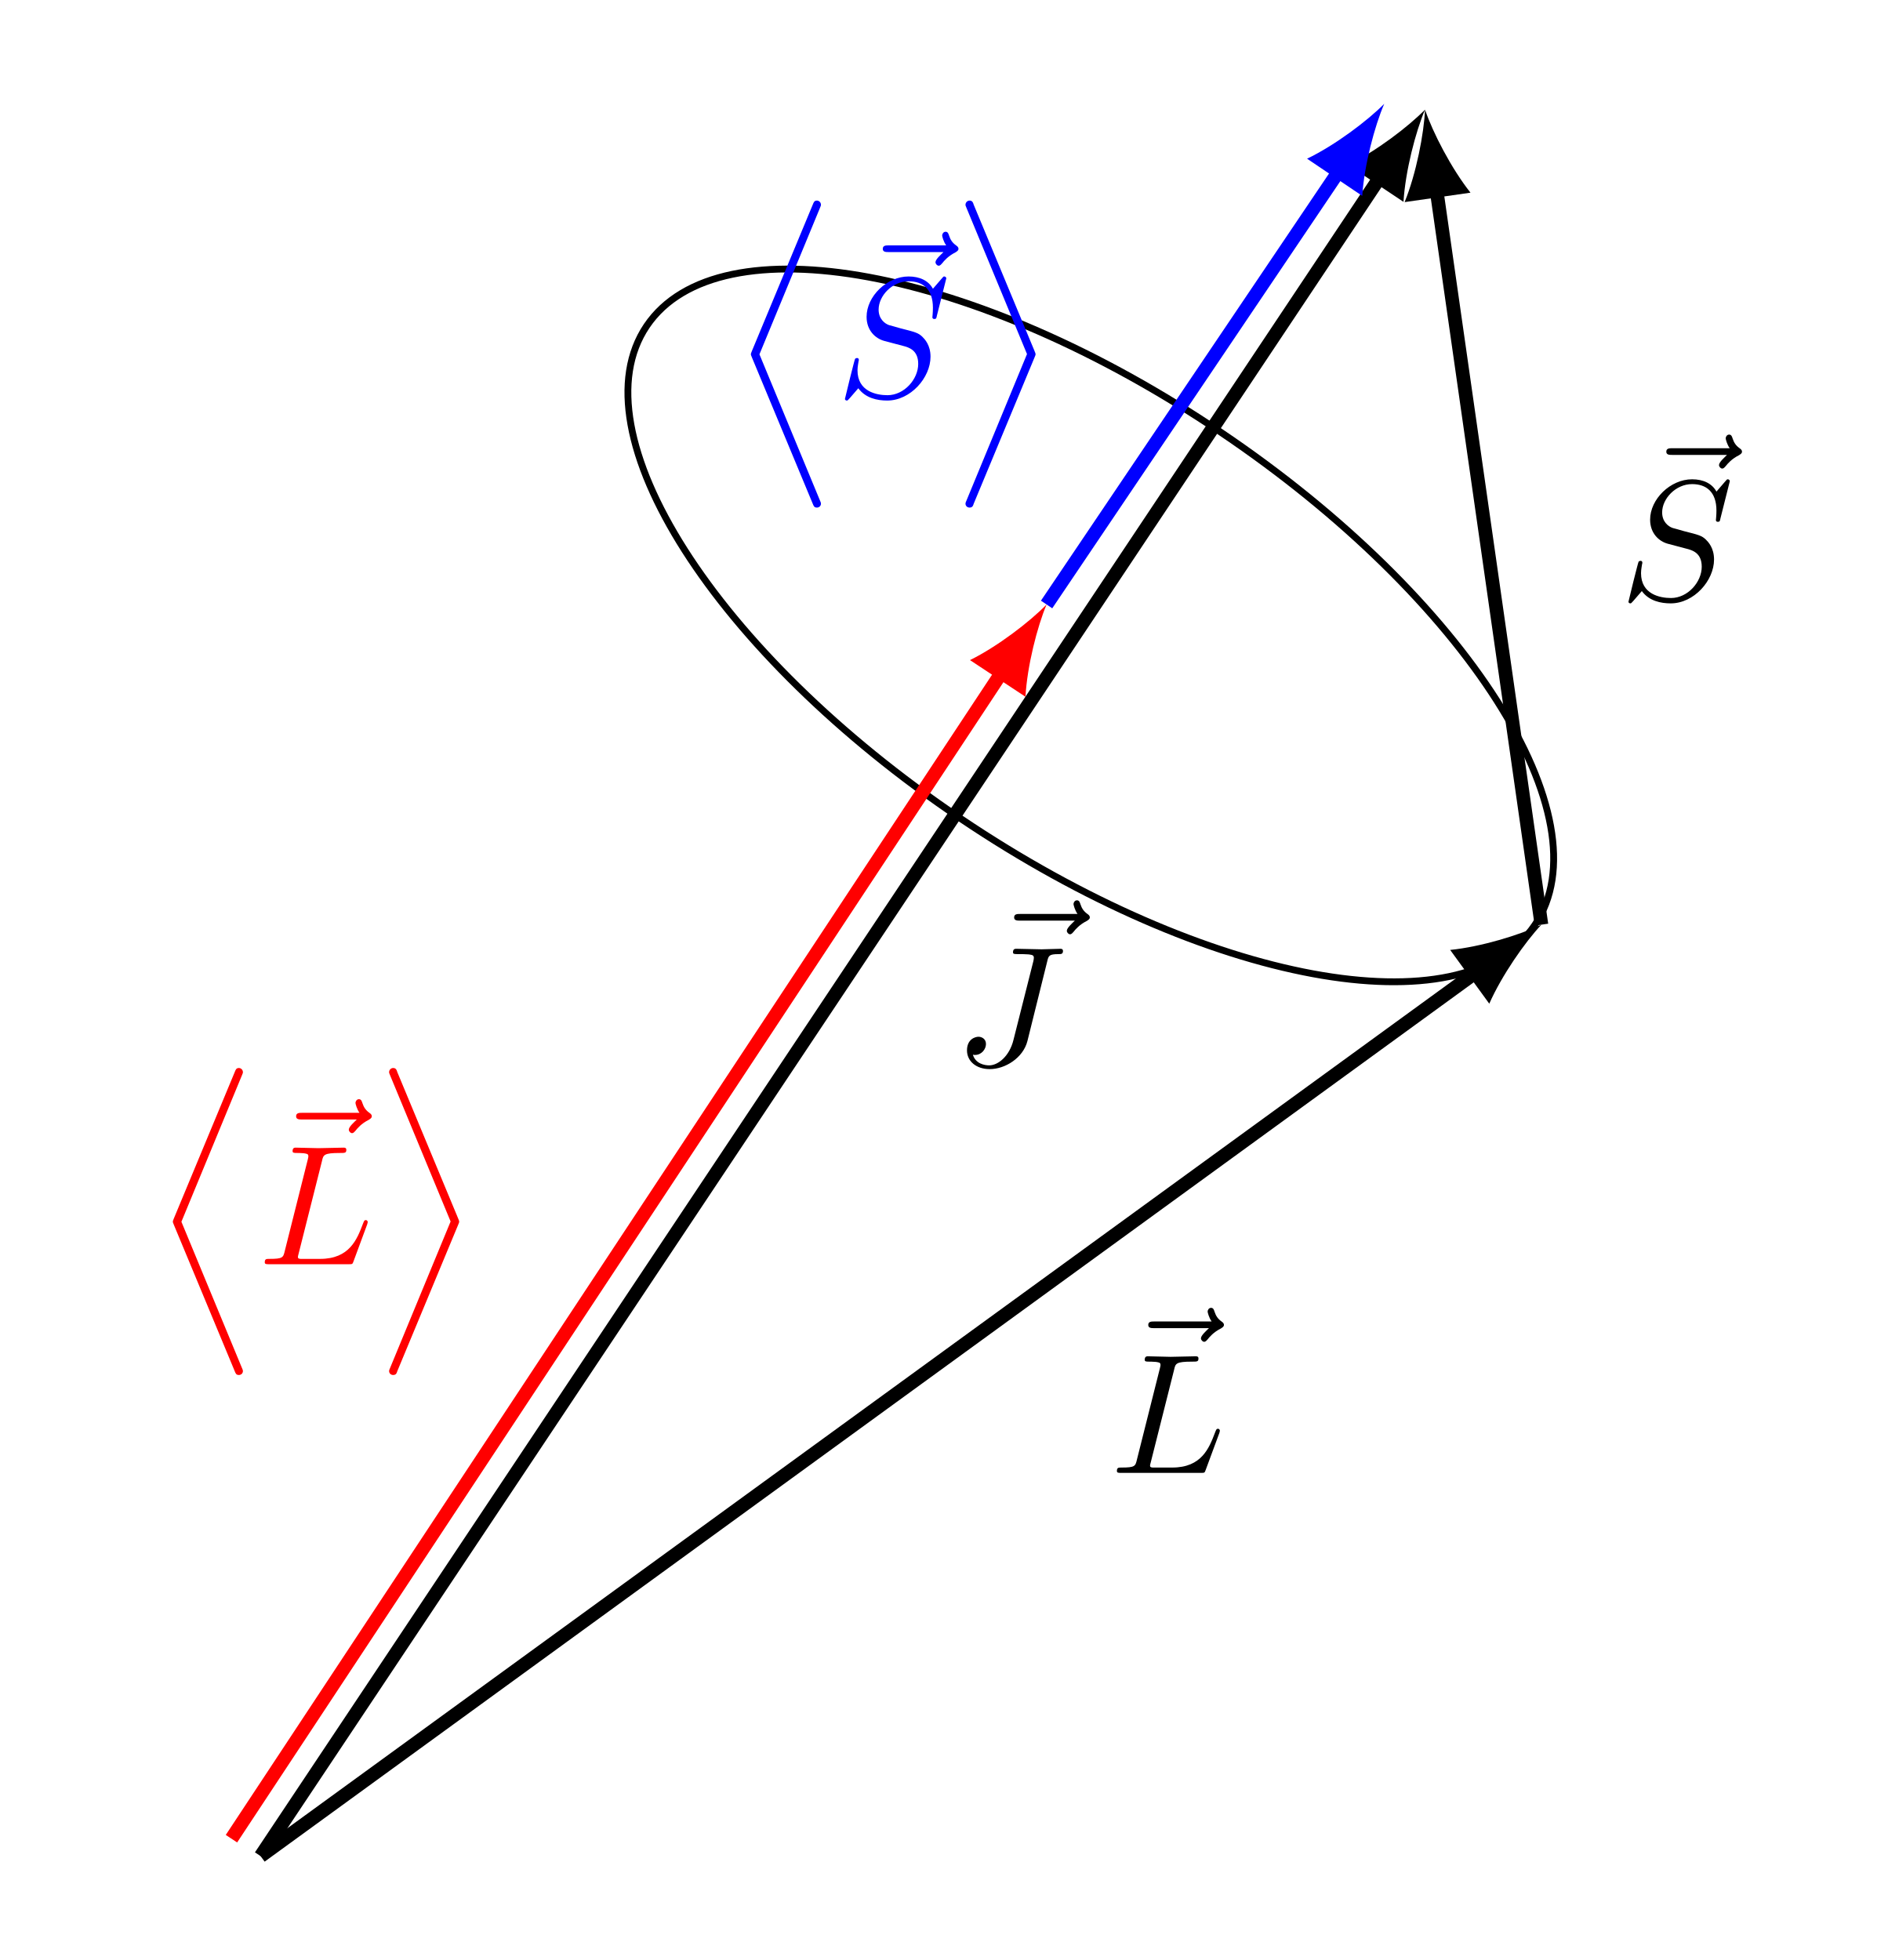
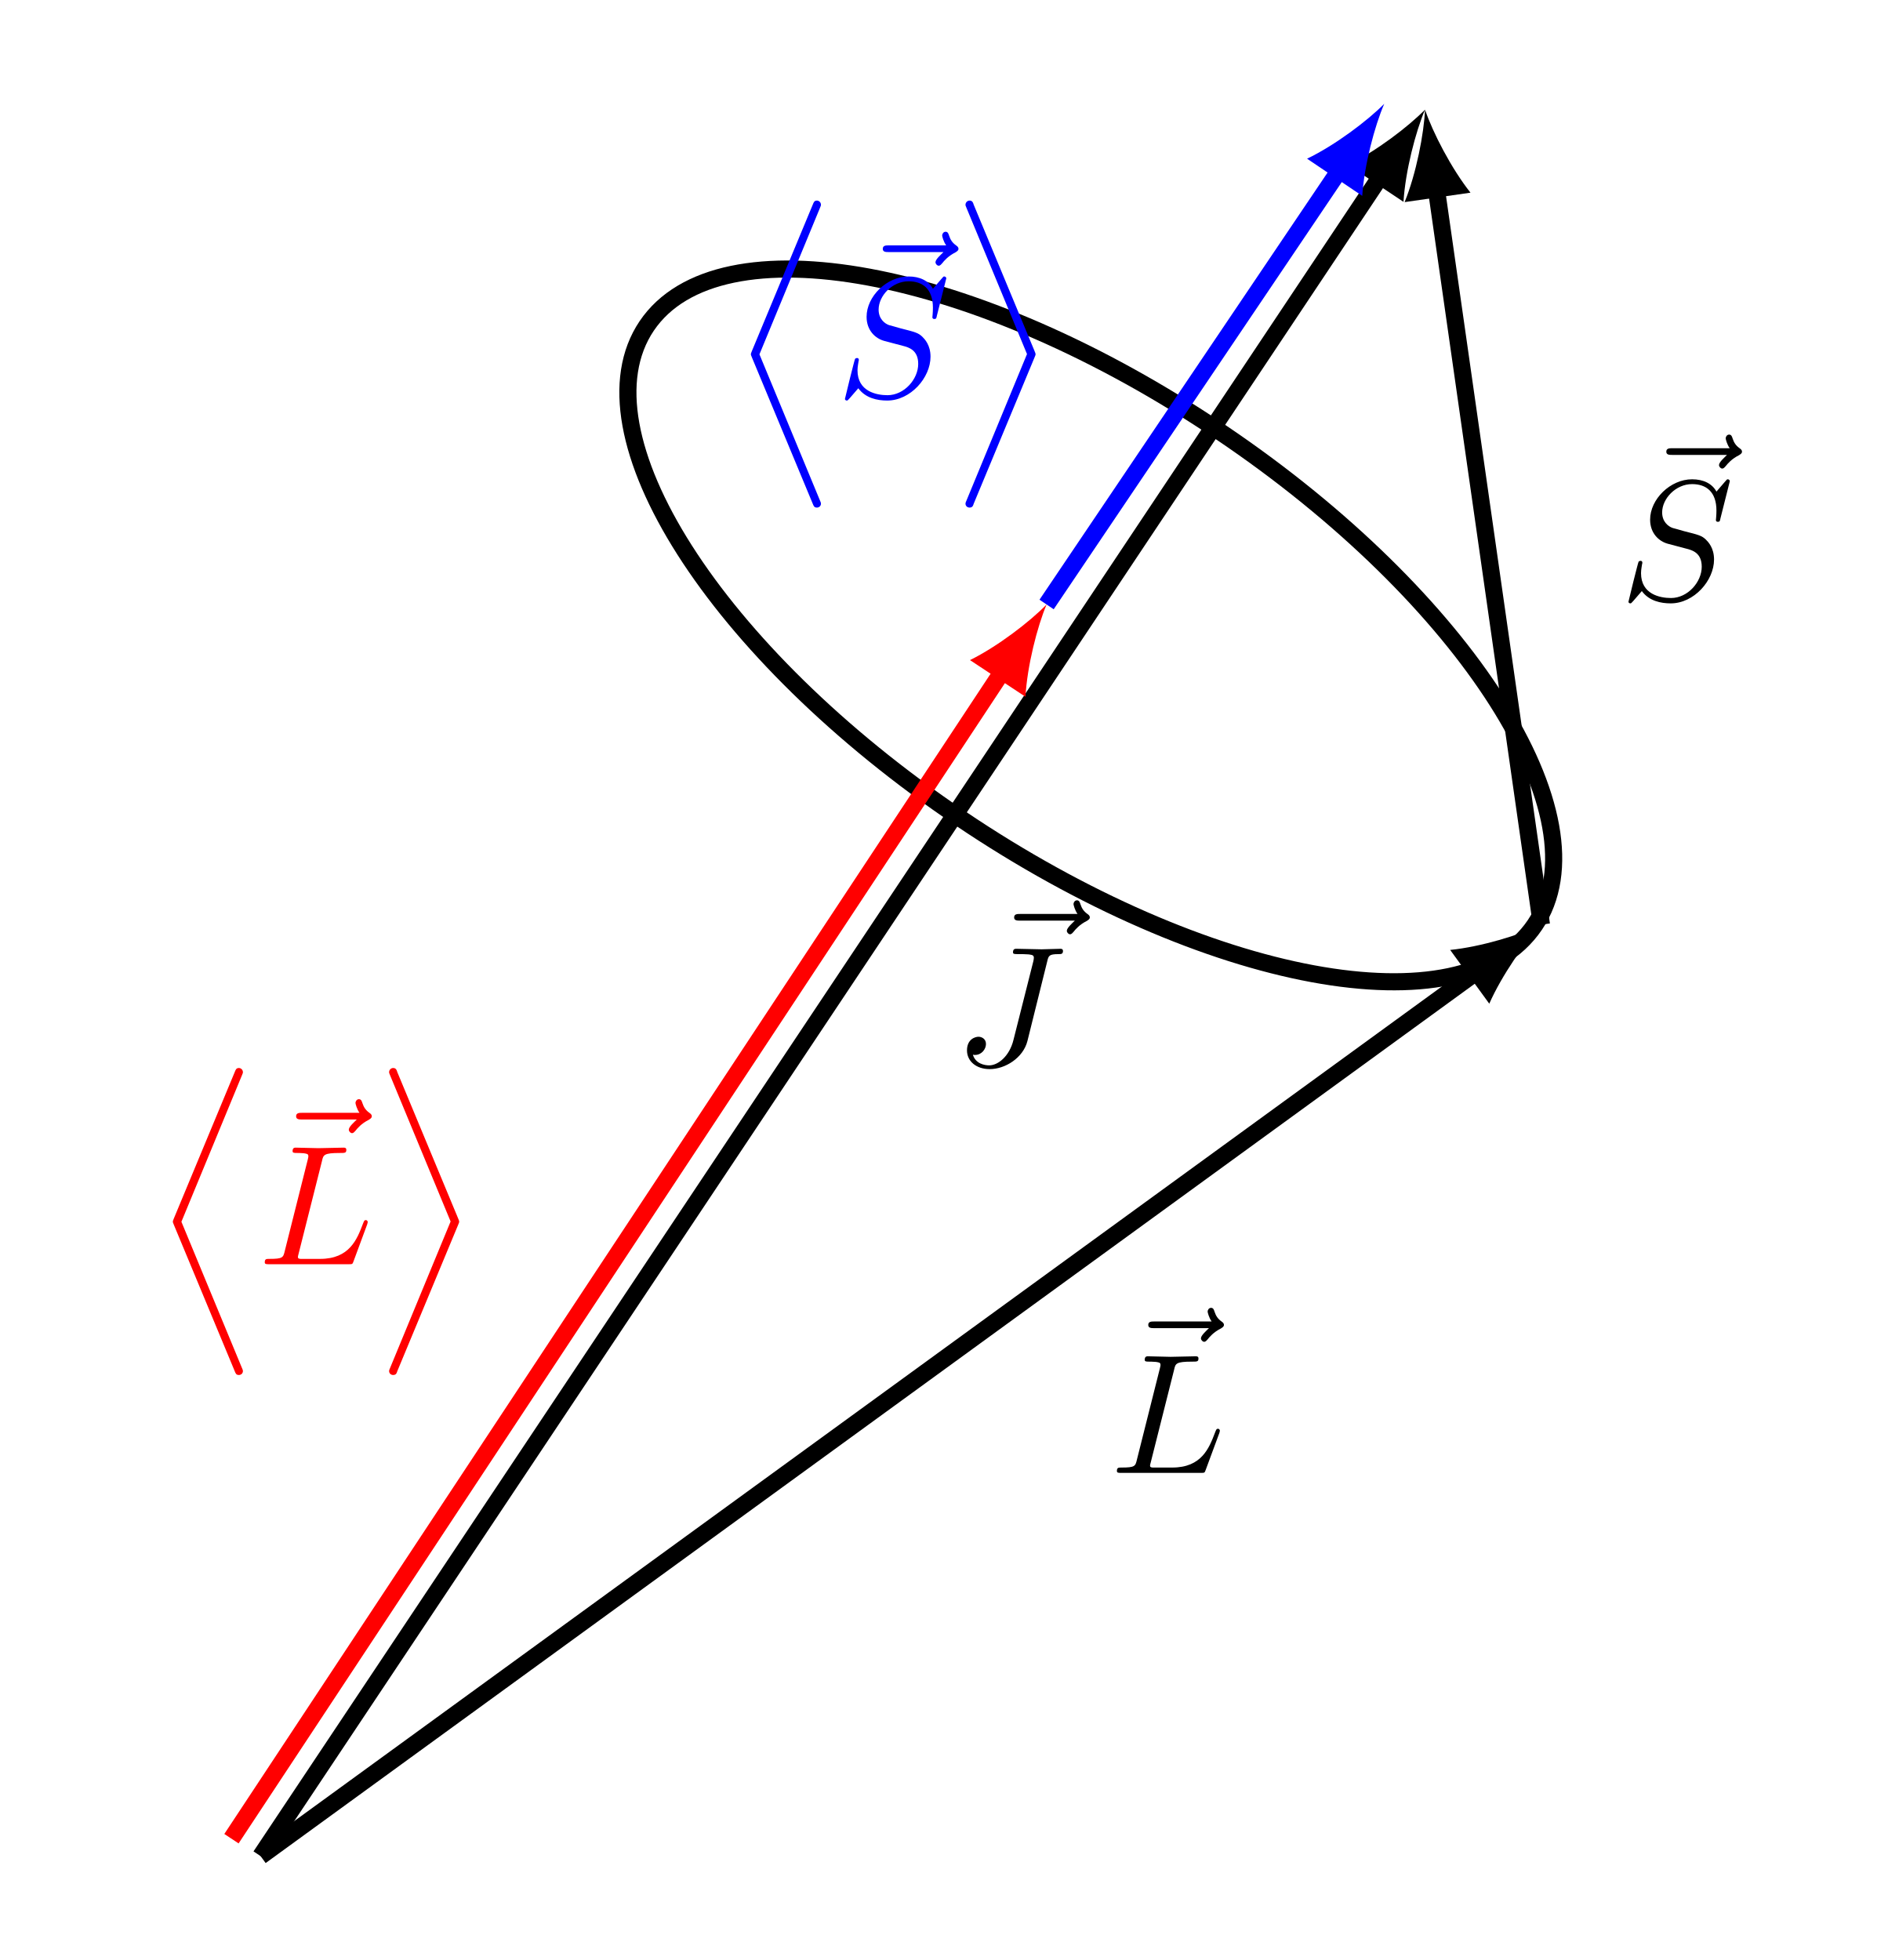
- <svg xmlns="http://www.w3.org/2000/svg" xmlns:xlink="http://www.w3.org/1999/xlink" width="220.602pt" height="229.044pt" viewBox="0 0 110.301 114.522" version="1.1">
+ <svg xmlns="http://www.w3.org/2000/svg" xmlns:xlink="http://www.w3.org/1999/xlink" width="220.602None" height="229.044None" viewBox="0 0 110.301 114.522">
  <defs>
    <g>
-       <symbol overflow="visible" id="glyph0-0">
-         <path style="stroke:none;" d="" />
-       </symbol>
-       <symbol overflow="visible" id="glyph0-1">
-         <path style="stroke:none;" d="M 5.359 -5.938 C 5.219 -5.797 4.891 -5.516 4.891 -5.344 C 4.891 -5.25 4.984 -5.141 5.078 -5.141 C 5.172 -5.141 5.219 -5.219 5.281 -5.281 C 5.391 -5.422 5.625 -5.703 6.062 -5.922 C 6.125 -5.969 6.234 -6.016 6.234 -6.125 C 6.234 -6.234 6.156 -6.281 6.094 -6.328 C 5.875 -6.484 5.766 -6.656 5.688 -6.891 C 5.656 -6.984 5.625 -7.125 5.484 -7.125 C 5.344 -7.125 5.281 -6.984 5.281 -6.906 C 5.281 -6.859 5.359 -6.547 5.516 -6.328 L 2.156 -6.328 C 2 -6.328 1.812 -6.328 1.812 -6.125 C 1.812 -5.938 2 -5.938 2.156 -5.938 Z M 5.359 -5.938 " />
-       </symbol>
-       <symbol overflow="visible" id="glyph0-2">
-         <path style="stroke:none;" d="M 5.391 -6.078 C 5.469 -6.406 5.5 -6.5 6.047 -6.5 C 6.203 -6.5 6.312 -6.5 6.312 -6.688 C 6.312 -6.781 6.25 -6.812 6.172 -6.812 C 5.922 -6.812 5.312 -6.781 5.062 -6.781 C 4.734 -6.781 3.922 -6.812 3.594 -6.812 C 3.516 -6.812 3.391 -6.812 3.391 -6.609 C 3.391 -6.5 3.469 -6.5 3.734 -6.5 C 3.953 -6.5 4.062 -6.5 4.312 -6.484 C 4.547 -6.453 4.609 -6.422 4.609 -6.281 C 4.609 -6.219 4.594 -6.156 4.578 -6.078 L 3.422 -1.5 C 3.188 -0.531 2.516 0 2 0 C 1.734 0 1.203 -0.094 1.047 -0.625 C 1.078 -0.609 1.141 -0.609 1.172 -0.609 C 1.562 -0.609 1.812 -0.953 1.812 -1.25 C 1.812 -1.562 1.547 -1.672 1.375 -1.672 C 1.203 -1.672 0.703 -1.547 0.703 -0.875 C 0.703 -0.25 1.234 0.219 2.031 0.219 C 2.938 0.219 3.984 -0.438 4.234 -1.422 Z M 5.391 -6.078 " />
-       </symbol>
-       <symbol overflow="visible" id="glyph0-3">
-         <path style="stroke:none;" d="M 3.734 -6.031 C 3.812 -6.391 3.844 -6.5 4.781 -6.5 C 5.078 -6.5 5.156 -6.5 5.156 -6.688 C 5.156 -6.812 5.047 -6.812 5 -6.812 C 4.672 -6.812 3.859 -6.781 3.531 -6.781 C 3.234 -6.781 2.5 -6.812 2.203 -6.812 C 2.141 -6.812 2.016 -6.812 2.016 -6.609 C 2.016 -6.5 2.109 -6.5 2.297 -6.5 C 2.312 -6.5 2.5 -6.5 2.672 -6.484 C 2.844 -6.453 2.938 -6.453 2.938 -6.312 C 2.938 -6.281 2.938 -6.25 2.906 -6.125 L 1.562 -0.781 C 1.469 -0.391 1.453 -0.312 0.656 -0.312 C 0.484 -0.312 0.391 -0.312 0.391 -0.109 C 0.391 0 0.484 0 0.656 0 L 5.281 0 C 5.516 0 5.516 0 5.578 -0.172 L 6.375 -2.328 C 6.406 -2.438 6.406 -2.453 6.406 -2.469 C 6.406 -2.5 6.375 -2.578 6.297 -2.578 C 6.203 -2.578 6.188 -2.516 6.125 -2.359 C 5.781 -1.453 5.344 -0.312 3.625 -0.312 L 2.688 -0.312 C 2.547 -0.312 2.516 -0.312 2.469 -0.312 C 2.359 -0.328 2.328 -0.344 2.328 -0.422 C 2.328 -0.453 2.328 -0.469 2.375 -0.641 Z M 3.734 -6.031 " />
-       </symbol>
-       <symbol overflow="visible" id="glyph0-4">
-         <path style="stroke:none;" d="M 6.438 -6.922 C 6.438 -6.953 6.406 -7.031 6.312 -7.031 C 6.266 -7.031 6.266 -7.016 6.141 -6.875 L 5.656 -6.312 C 5.406 -6.781 4.891 -7.031 4.234 -7.031 C 2.969 -7.031 1.781 -5.875 1.781 -4.672 C 1.781 -3.875 2.297 -3.406 2.812 -3.266 L 3.875 -2.984 C 4.25 -2.891 4.797 -2.734 4.797 -1.922 C 4.797 -1.031 3.984 -0.094 3 -0.094 C 2.359 -0.094 1.25 -0.312 1.25 -1.547 C 1.25 -1.781 1.312 -2.031 1.312 -2.078 C 1.328 -2.125 1.328 -2.141 1.328 -2.156 C 1.328 -2.25 1.266 -2.266 1.219 -2.266 C 1.172 -2.266 1.141 -2.25 1.109 -2.219 C 1.078 -2.188 0.516 0.094 0.516 0.125 C 0.516 0.172 0.562 0.219 0.625 0.219 C 0.672 0.219 0.688 0.203 0.812 0.062 L 1.297 -0.5 C 1.719 0.078 2.406 0.219 2.984 0.219 C 4.344 0.219 5.516 -1.109 5.516 -2.344 C 5.516 -3.031 5.172 -3.375 5.031 -3.516 C 4.797 -3.734 4.641 -3.781 3.766 -4 C 3.531 -4.062 3.188 -4.172 3.094 -4.188 C 2.828 -4.281 2.484 -4.562 2.484 -5.094 C 2.484 -5.906 3.281 -6.75 4.234 -6.75 C 5.047 -6.75 5.656 -6.312 5.656 -5.203 C 5.656 -4.891 5.625 -4.703 5.625 -4.641 C 5.625 -4.641 5.625 -4.547 5.734 -4.547 C 5.844 -4.547 5.859 -4.578 5.891 -4.75 Z M 6.438 -6.922 " />
-       </symbol>
-       <symbol overflow="visible" id="glyph1-0">
-         <path style="stroke:none;" d="" />
-       </symbol>
-       <symbol overflow="visible" id="glyph1-1">
-         <path style="stroke:none;" d="M 4.719 17.297 C 4.781 17.453 4.812 17.531 4.969 17.531 C 5.078 17.531 5.203 17.453 5.203 17.297 C 5.203 17.25 5.188 17.219 5.141 17.109 L 1.609 8.578 L 5.141 0.031 C 5.188 -0.094 5.203 -0.109 5.203 -0.156 C 5.203 -0.312 5.078 -0.406 4.969 -0.406 C 4.812 -0.406 4.781 -0.312 4.719 -0.156 L 1.172 8.375 C 1.125 8.5 1.109 8.516 1.109 8.578 C 1.109 8.625 1.125 8.641 1.172 8.766 Z M 4.719 17.297 " />
-       </symbol>
-       <symbol overflow="visible" id="glyph1-2">
-         <path style="stroke:none;" d="M 0.938 17.109 C 0.891 17.219 0.875 17.25 0.875 17.297 C 0.875 17.453 1 17.531 1.109 17.531 C 1.266 17.531 1.312 17.453 1.359 17.297 L 4.906 8.766 C 4.953 8.641 4.969 8.625 4.969 8.578 C 4.969 8.516 4.953 8.5 4.906 8.375 L 1.359 -0.156 C 1.312 -0.312 1.266 -0.406 1.109 -0.406 C 1 -0.406 0.875 -0.312 0.875 -0.156 C 0.875 -0.109 0.891 -0.094 0.938 0.031 L 4.469 8.562 Z M 0.938 17.109 " />
-       </symbol>
+       <g id="glyph-0-0">
+         <path d="M 5.359 -5.938 C 5.219 -5.797 4.891 -5.516 4.891 -5.344 C 4.891 -5.25 4.984 -5.141 5.078 -5.141 C 5.172 -5.141 5.219 -5.219 5.281 -5.281 C 5.391 -5.422 5.625 -5.703 6.062 -5.922 C 6.125 -5.969 6.234 -6.016 6.234 -6.125 C 6.234 -6.234 6.156 -6.281 6.094 -6.328 C 5.875 -6.484 5.766 -6.656 5.688 -6.891 C 5.656 -6.984 5.625 -7.125 5.484 -7.125 C 5.344 -7.125 5.281 -6.984 5.281 -6.906 C 5.281 -6.859 5.359 -6.547 5.516 -6.328 L 2.156 -6.328 C 2 -6.328 1.812 -6.328 1.812 -6.125 C 1.812 -5.938 2 -5.938 2.156 -5.938 Z M 5.359 -5.938 " />
+       </g>
+       <g id="glyph-0-1">
+         <path d="M 5.391 -6.078 C 5.469 -6.406 5.5 -6.5 6.047 -6.5 C 6.203 -6.5 6.312 -6.5 6.312 -6.688 C 6.312 -6.781 6.25 -6.812 6.172 -6.812 C 5.922 -6.812 5.312 -6.781 5.062 -6.781 C 4.734 -6.781 3.922 -6.812 3.594 -6.812 C 3.516 -6.812 3.391 -6.812 3.391 -6.609 C 3.391 -6.5 3.469 -6.5 3.734 -6.5 C 3.953 -6.5 4.062 -6.5 4.312 -6.484 C 4.547 -6.453 4.609 -6.422 4.609 -6.281 C 4.609 -6.219 4.594 -6.156 4.578 -6.078 L 3.422 -1.5 C 3.188 -0.531 2.516 0 2 0 C 1.734 0 1.203 -0.094 1.047 -0.625 C 1.078 -0.609 1.141 -0.609 1.172 -0.609 C 1.562 -0.609 1.812 -0.953 1.812 -1.25 C 1.812 -1.562 1.547 -1.672 1.375 -1.672 C 1.203 -1.672 0.703 -1.547 0.703 -0.875 C 0.703 -0.25 1.234 0.219 2.031 0.219 C 2.938 0.219 3.984 -0.438 4.234 -1.422 Z M 5.391 -6.078 " />
+       </g>
+       <g id="glyph-0-2">
+         <path d="M 3.734 -6.031 C 3.812 -6.391 3.844 -6.5 4.781 -6.5 C 5.078 -6.5 5.156 -6.5 5.156 -6.688 C 5.156 -6.812 5.047 -6.812 5 -6.812 C 4.672 -6.812 3.859 -6.781 3.531 -6.781 C 3.234 -6.781 2.5 -6.812 2.203 -6.812 C 2.141 -6.812 2.016 -6.812 2.016 -6.609 C 2.016 -6.5 2.109 -6.5 2.297 -6.5 C 2.312 -6.5 2.5 -6.5 2.672 -6.484 C 2.844 -6.453 2.938 -6.453 2.938 -6.312 C 2.938 -6.281 2.938 -6.25 2.906 -6.125 L 1.562 -0.781 C 1.469 -0.391 1.453 -0.312 0.656 -0.312 C 0.484 -0.312 0.391 -0.312 0.391 -0.109 C 0.391 0 0.484 0 0.656 0 L 5.281 0 C 5.516 0 5.516 0 5.578 -0.172 L 6.375 -2.328 C 6.406 -2.438 6.406 -2.453 6.406 -2.469 C 6.406 -2.5 6.375 -2.578 6.297 -2.578 C 6.203 -2.578 6.188 -2.516 6.125 -2.359 C 5.781 -1.453 5.344 -0.312 3.625 -0.312 L 2.688 -0.312 C 2.547 -0.312 2.516 -0.312 2.469 -0.312 C 2.359 -0.328 2.328 -0.344 2.328 -0.422 C 2.328 -0.453 2.328 -0.469 2.375 -0.641 Z M 3.734 -6.031 " />
+       </g>
+       <g id="glyph-0-3">
+         <path d="M 6.438 -6.922 C 6.438 -6.953 6.406 -7.031 6.312 -7.031 C 6.266 -7.031 6.266 -7.016 6.141 -6.875 L 5.656 -6.312 C 5.406 -6.781 4.891 -7.031 4.234 -7.031 C 2.969 -7.031 1.781 -5.875 1.781 -4.672 C 1.781 -3.875 2.297 -3.406 2.812 -3.266 L 3.875 -2.984 C 4.25 -2.891 4.797 -2.734 4.797 -1.922 C 4.797 -1.031 3.984 -0.094 3 -0.094 C 2.359 -0.094 1.25 -0.312 1.25 -1.547 C 1.25 -1.781 1.312 -2.031 1.312 -2.078 C 1.328 -2.125 1.328 -2.141 1.328 -2.156 C 1.328 -2.25 1.266 -2.266 1.219 -2.266 C 1.172 -2.266 1.141 -2.25 1.109 -2.219 C 1.078 -2.188 0.516 0.094 0.516 0.125 C 0.516 0.172 0.562 0.219 0.625 0.219 C 0.672 0.219 0.688 0.203 0.812 0.062 L 1.297 -0.5 C 1.719 0.078 2.406 0.219 2.984 0.219 C 4.344 0.219 5.516 -1.109 5.516 -2.344 C 5.516 -3.031 5.172 -3.375 5.031 -3.516 C 4.797 -3.734 4.641 -3.781 3.766 -4 C 3.531 -4.062 3.188 -4.172 3.094 -4.188 C 2.828 -4.281 2.484 -4.562 2.484 -5.094 C 2.484 -5.906 3.281 -6.75 4.234 -6.75 C 5.047 -6.75 5.656 -6.312 5.656 -5.203 C 5.656 -4.891 5.625 -4.703 5.625 -4.641 C 5.625 -4.641 5.625 -4.547 5.734 -4.547 C 5.844 -4.547 5.859 -4.578 5.891 -4.75 Z M 6.438 -6.922 " />
+       </g>
+       <g id="glyph-1-0">
+         <path d="M 4.719 17.297 C 4.781 17.453 4.812 17.531 4.969 17.531 C 5.078 17.531 5.203 17.453 5.203 17.297 C 5.203 17.25 5.188 17.219 5.141 17.109 L 1.609 8.578 L 5.141 0.031 C 5.188 -0.094 5.203 -0.109 5.203 -0.156 C 5.203 -0.312 5.078 -0.406 4.969 -0.406 C 4.812 -0.406 4.781 -0.312 4.719 -0.156 L 1.172 8.375 C 1.125 8.5 1.109 8.516 1.109 8.578 C 1.109 8.625 1.125 8.641 1.172 8.766 Z M 4.719 17.297 " />
+       </g>
+       <g id="glyph-1-1">
+         <path d="M 0.938 17.109 C 0.891 17.219 0.875 17.25 0.875 17.297 C 0.875 17.453 1 17.531 1.109 17.531 C 1.266 17.531 1.312 17.453 1.359 17.297 L 4.906 8.766 C 4.953 8.641 4.969 8.625 4.969 8.578 C 4.969 8.516 4.953 8.5 4.906 8.375 L 1.359 -0.156 C 1.312 -0.312 1.266 -0.406 1.109 -0.406 C 1 -0.406 0.875 -0.312 0.875 -0.156 C 0.875 -0.109 0.891 -0.094 0.938 0.031 L 4.469 8.562 Z M 0.938 17.109 " />
+       </g>
    </g>
-     <clipPath id="clip1">
-       <path d="M 3 0 L 92 0 L 92 114.523 L 3 114.523 Z M 3 0 " />
+     <clipPath id="clip-0">
+       <path clip-rule="nonzero" d="M 3 0 L 92 0 L 92 114.523 L 3 114.523 Z M 3 0 " />
    </clipPath>
-     <clipPath id="clip2">
-       <path d="M 3 45 L 98 45 L 98 114.523 L 3 114.523 Z M 3 45 " />
+     <clipPath id="clip-1">
+       <path clip-rule="nonzero" d="M 3 45 L 98 45 L 98 114.523 L 3 114.523 Z M 3 45 " />
    </clipPath>
-     <clipPath id="clip3">
-       <path d="M 2 27 L 70 27 L 70 114.523 L 2 114.523 Z M 2 27 " />
+     <clipPath id="clip-2">
+       <path clip-rule="nonzero" d="M 2 27 L 70 27 L 70 114.523 L 2 114.523 Z M 2 27 " />
    </clipPath>
  </defs>
-   <g id="surface1">
-     <g clip-path="url(#clip1)" clip-rule="nonzero">
-       <path style="fill:none;stroke-width:0.797;stroke-linecap:butt;stroke-linejoin:miter;stroke:rgb(0%,0%,0%);stroke-opacity:1;stroke-miterlimit:10;" d="M 0.002 0.001 L 65.447 98.169 " transform="matrix(1,0,0,-1,15.225,108.454)" />
-     </g>
-     <path style=" stroke:none;fill-rule:nonzero;fill:rgb(0%,0%,0%);fill-opacity:1;" d="M 83.258 6.406 C 82.273 7.41 80.383 8.848 78.766 9.637 L 82 11.793 C 82.109 9.996 82.707 7.699 83.258 6.406 " />
-     <g style="fill:rgb(0%,0%,0%);fill-opacity:1;">
-       <use xlink:href="#glyph0-1" x="57.439" y="59.73" />
-     </g>
-     <g style="fill:rgb(0%,0%,0%);fill-opacity:1;">
-       <use xlink:href="#glyph0-2" x="55.794" y="62.249" />
-     </g>
-     <g clip-path="url(#clip2)" clip-rule="nonzero">
-       <path style="fill:none;stroke-width:0.797;stroke-linecap:butt;stroke-linejoin:miter;stroke:rgb(0%,0%,0%);stroke-opacity:1;stroke-miterlimit:10;" d="M 0.002 0.001 L 71.064 51.684 " transform="matrix(1,0,0,-1,15.225,108.454)" />
-     </g>
-     <path style=" stroke:none;fill-rule:nonzero;fill:rgb(0%,0%,0%);fill-opacity:1;" d="M 90.059 54.027 C 88.789 54.633 86.52 55.324 84.727 55.504 L 87.012 58.645 C 87.738 57 89.094 55.051 90.059 54.027 " />
-     <g style="fill:rgb(0%,0%,0%);fill-opacity:1;">
-       <use xlink:href="#glyph0-1" x="65.275" y="83.541" />
-     </g>
-     <g style="fill:rgb(0%,0%,0%);fill-opacity:1;">
-       <use xlink:href="#glyph0-3" x="64.865" y="86.06" />
-     </g>
-     <path style="fill:none;stroke-width:0.797;stroke-linecap:butt;stroke-linejoin:miter;stroke:rgb(0%,0%,0%);stroke-opacity:1;stroke-miterlimit:10;" d="M 74.834 54.427 L 68.693 97.434 " transform="matrix(1,0,0,-1,15.225,108.454)" />
-     <path style=" stroke:none;fill-rule:nonzero;fill:rgb(0%,0%,0%);fill-opacity:1;" d="M 83.258 6.406 C 83.195 7.809 82.746 10.141 82.066 11.809 L 85.914 11.258 C 84.797 9.848 83.707 7.738 83.258 6.406 " />
-     <g style="fill:rgb(0%,0%,0%);fill-opacity:1;">
-       <use xlink:href="#glyph0-1" x="95.543" y="32.518" />
-     </g>
-     <g style="fill:rgb(0%,0%,0%);fill-opacity:1;">
-       <use xlink:href="#glyph0-4" x="94.628" y="35.036" />
-     </g>
-     <path style="fill:none;stroke-width:0.399;stroke-linecap:butt;stroke-linejoin:miter;stroke:rgb(0%,0%,0%);stroke-opacity:1;stroke-miterlimit:10;" d="M 74.451 54.411 C 78.65 60.642 70.443 73.528 56.111 83.192 C 41.783 92.856 26.763 95.641 22.56 89.411 C 18.357 83.181 26.568 70.298 40.896 60.63 C 55.224 50.966 70.248 48.181 74.451 54.411 Z M 74.451 54.411 " transform="matrix(1,0,0,-1,15.225,108.454)" />
-     <g clip-path="url(#clip3)" clip-rule="nonzero">
-       <path style="fill:none;stroke-width:0.797;stroke-linecap:butt;stroke-linejoin:miter;stroke:rgb(100%,0%,0%);stroke-opacity:1;stroke-miterlimit:10;" d="M -1.702 1.02 L 43.353 69.243 " transform="matrix(1,0,0,-1,15.225,108.454)" />
-     </g>
-     <path style=" stroke:none;fill-rule:nonzero;fill:rgb(100%,0%,0%);fill-opacity:1;" d="M 61.148 35.32 C 60.168 36.328 58.285 37.773 56.672 38.57 L 59.914 40.711 C 60.012 38.918 60.602 36.613 61.148 35.32 " />
-     <g style="fill:rgb(100%,0%,0%);fill-opacity:1;">
-       <use xlink:href="#glyph1-1" x="8.99" y="62.809" />
-     </g>
-     <g style="fill:rgb(100%,0%,0%);fill-opacity:1;">
-       <use xlink:href="#glyph0-1" x="15.488" y="71.35" />
-     </g>
-     <g style="fill:rgb(100%,0%,0%);fill-opacity:1;">
-       <use xlink:href="#glyph0-3" x="15.078" y="73.868" />
-     </g>
-     <g style="fill:rgb(100%,0%,0%);fill-opacity:1;">
-       <use xlink:href="#glyph1-2" x="21.858" y="62.809" />
-     </g>
-     <path style="fill:none;stroke-width:0.797;stroke-linecap:butt;stroke-linejoin:miter;stroke:rgb(0%,0%,100%);stroke-opacity:1;stroke-miterlimit:10;" d="M 45.923 73.134 L 63.045 98.524 " transform="matrix(1,0,0,-1,15.225,108.454)" />
-     <path style=" stroke:none;fill-rule:nonzero;fill:rgb(0%,0%,100%);fill-opacity:1;" d="M 80.875 6.066 C 79.887 7.066 77.988 8.492 76.367 9.273 L 79.59 11.445 C 79.707 9.652 80.316 7.355 80.875 6.066 " />
-     <g style="fill:rgb(0%,0%,100%);fill-opacity:1;">
-       <use xlink:href="#glyph1-1" x="42.762" y="12.126" />
-     </g>
-     <g style="fill:rgb(0%,0%,100%);fill-opacity:1;">
-       <use xlink:href="#glyph0-1" x="49.765" y="20.666" />
-     </g>
-     <g style="fill:rgb(0%,0%,100%);fill-opacity:1;">
-       <use xlink:href="#glyph0-4" x="48.85" y="23.185" />
-     </g>
-     <g style="fill:rgb(0%,0%,100%);fill-opacity:1;">
-       <use xlink:href="#glyph1-2" x="55.534" y="12.126" />
-     </g>
+   <g clip-path="url(#clip-0)">
+     <path fill="none" stroke-width="1.594None" stroke-linecap="butt" stroke-linejoin="miter" stroke="rgb(0%, 0%, 0%)" stroke-opacity="1" stroke-miterlimit="10" d="M 0.002 0.001 L 65.447 98.169 " transform="matrix(1, 0, 0, -1, 15.225, 108.454)" />
+   </g>
+   <path fill-rule="nonzero" fill="rgb(0%, 0%, 0%)" fill-opacity="1" d="M 83.258 6.406 C 82.273 7.41 80.383 8.848 78.766 9.637 L 82 11.793 C 82.109 9.996 82.707 7.699 83.258 6.406 " />
+   <g fill="rgb(0%, 0%, 0%)" fill-opacity="1">
+     <use xlink:href="#glyph-0-0" x="57.439" y="59.73" />
+   </g>
+   <g fill="rgb(0%, 0%, 0%)" fill-opacity="1">
+     <use xlink:href="#glyph-0-1" x="55.794" y="62.249" />
+   </g>
+   <g clip-path="url(#clip-1)">
+     <path fill="none" stroke-width="1.594None" stroke-linecap="butt" stroke-linejoin="miter" stroke="rgb(0%, 0%, 0%)" stroke-opacity="1" stroke-miterlimit="10" d="M 0.002 0.001 L 71.064 51.684 " transform="matrix(1, 0, 0, -1, 15.225, 108.454)" />
+   </g>
+   <path fill-rule="nonzero" fill="rgb(0%, 0%, 0%)" fill-opacity="1" d="M 90.059 54.027 C 88.789 54.633 86.52 55.324 84.727 55.504 L 87.012 58.645 C 87.738 57 89.094 55.051 90.059 54.027 " />
+   <g fill="rgb(0%, 0%, 0%)" fill-opacity="1">
+     <use xlink:href="#glyph-0-0" x="65.275" y="83.541" />
+   </g>
+   <g fill="rgb(0%, 0%, 0%)" fill-opacity="1">
+     <use xlink:href="#glyph-0-2" x="64.865" y="86.06" />
+   </g>
+   <path fill="none" stroke-width="1.594None" stroke-linecap="butt" stroke-linejoin="miter" stroke="rgb(0%, 0%, 0%)" stroke-opacity="1" stroke-miterlimit="10" d="M 74.834 54.427 L 68.693 97.434 " transform="matrix(1, 0, 0, -1, 15.225, 108.454)" />
+   <path fill-rule="nonzero" fill="rgb(0%, 0%, 0%)" fill-opacity="1" d="M 83.258 6.406 C 83.195 7.809 82.746 10.141 82.066 11.809 L 85.914 11.258 C 84.797 9.848 83.707 7.738 83.258 6.406 " />
+   <g fill="rgb(0%, 0%, 0%)" fill-opacity="1">
+     <use xlink:href="#glyph-0-0" x="95.543" y="32.518" />
+   </g>
+   <g fill="rgb(0%, 0%, 0%)" fill-opacity="1">
+     <use xlink:href="#glyph-0-3" x="94.628" y="35.036" />
+   </g>
+   <path fill="none" stroke-width="0.797None" stroke-linecap="butt" stroke-linejoin="miter" stroke="rgb(0%, 0%, 0%)" stroke-opacity="1" stroke-miterlimit="10" d="M 74.451 54.411 C 78.65 60.642 70.443 73.528 56.111 83.192 C 41.783 92.856 26.763 95.641 22.56 89.411 C 18.357 83.181 26.568 70.298 40.896 60.63 C 55.224 50.966 70.248 48.181 74.451 54.411 Z M 74.451 54.411 " transform="matrix(1, 0, 0, -1, 15.225, 108.454)" />
+   <g clip-path="url(#clip-2)">
+     <path fill="none" stroke-width="1.594None" stroke-linecap="butt" stroke-linejoin="miter" stroke="rgb(100%, 0%, 0%)" stroke-opacity="1" stroke-miterlimit="10" d="M -1.702 1.02 L 43.353 69.243 " transform="matrix(1, 0, 0, -1, 15.225, 108.454)" />
+   </g>
+   <path fill-rule="nonzero" fill="rgb(100%, 0%, 0%)" fill-opacity="1" d="M 61.148 35.32 C 60.168 36.328 58.285 37.773 56.672 38.57 L 59.914 40.711 C 60.012 38.918 60.602 36.613 61.148 35.32 " />
+   <g fill="rgb(100%, 0%, 0%)" fill-opacity="1">
+     <use xlink:href="#glyph-1-0" x="8.99" y="62.809" />
+   </g>
+   <g fill="rgb(100%, 0%, 0%)" fill-opacity="1">
+     <use xlink:href="#glyph-0-0" x="15.488" y="71.35" />
+   </g>
+   <g fill="rgb(100%, 0%, 0%)" fill-opacity="1">
+     <use xlink:href="#glyph-0-2" x="15.078" y="73.868" />
+   </g>
+   <g fill="rgb(100%, 0%, 0%)" fill-opacity="1">
+     <use xlink:href="#glyph-1-1" x="21.858" y="62.809" />
+   </g>
+   <path fill="none" stroke-width="1.594None" stroke-linecap="butt" stroke-linejoin="miter" stroke="rgb(0%, 0%, 100%)" stroke-opacity="1" stroke-miterlimit="10" d="M 45.923 73.134 L 63.045 98.524 " transform="matrix(1, 0, 0, -1, 15.225, 108.454)" />
+   <path fill-rule="nonzero" fill="rgb(0%, 0%, 100%)" fill-opacity="1" d="M 80.875 6.066 C 79.887 7.066 77.988 8.492 76.367 9.273 L 79.59 11.445 C 79.707 9.652 80.316 7.355 80.875 6.066 " />
+   <g fill="rgb(0%, 0%, 100%)" fill-opacity="1">
+     <use xlink:href="#glyph-1-0" x="42.762" y="12.126" />
+   </g>
+   <g fill="rgb(0%, 0%, 100%)" fill-opacity="1">
+     <use xlink:href="#glyph-0-0" x="49.765" y="20.666" />
+   </g>
+   <g fill="rgb(0%, 0%, 100%)" fill-opacity="1">
+     <use xlink:href="#glyph-0-3" x="48.85" y="23.185" />
+   </g>
+   <g fill="rgb(0%, 0%, 100%)" fill-opacity="1">
+     <use xlink:href="#glyph-1-1" x="55.534" y="12.126" />
  </g>
</svg>
